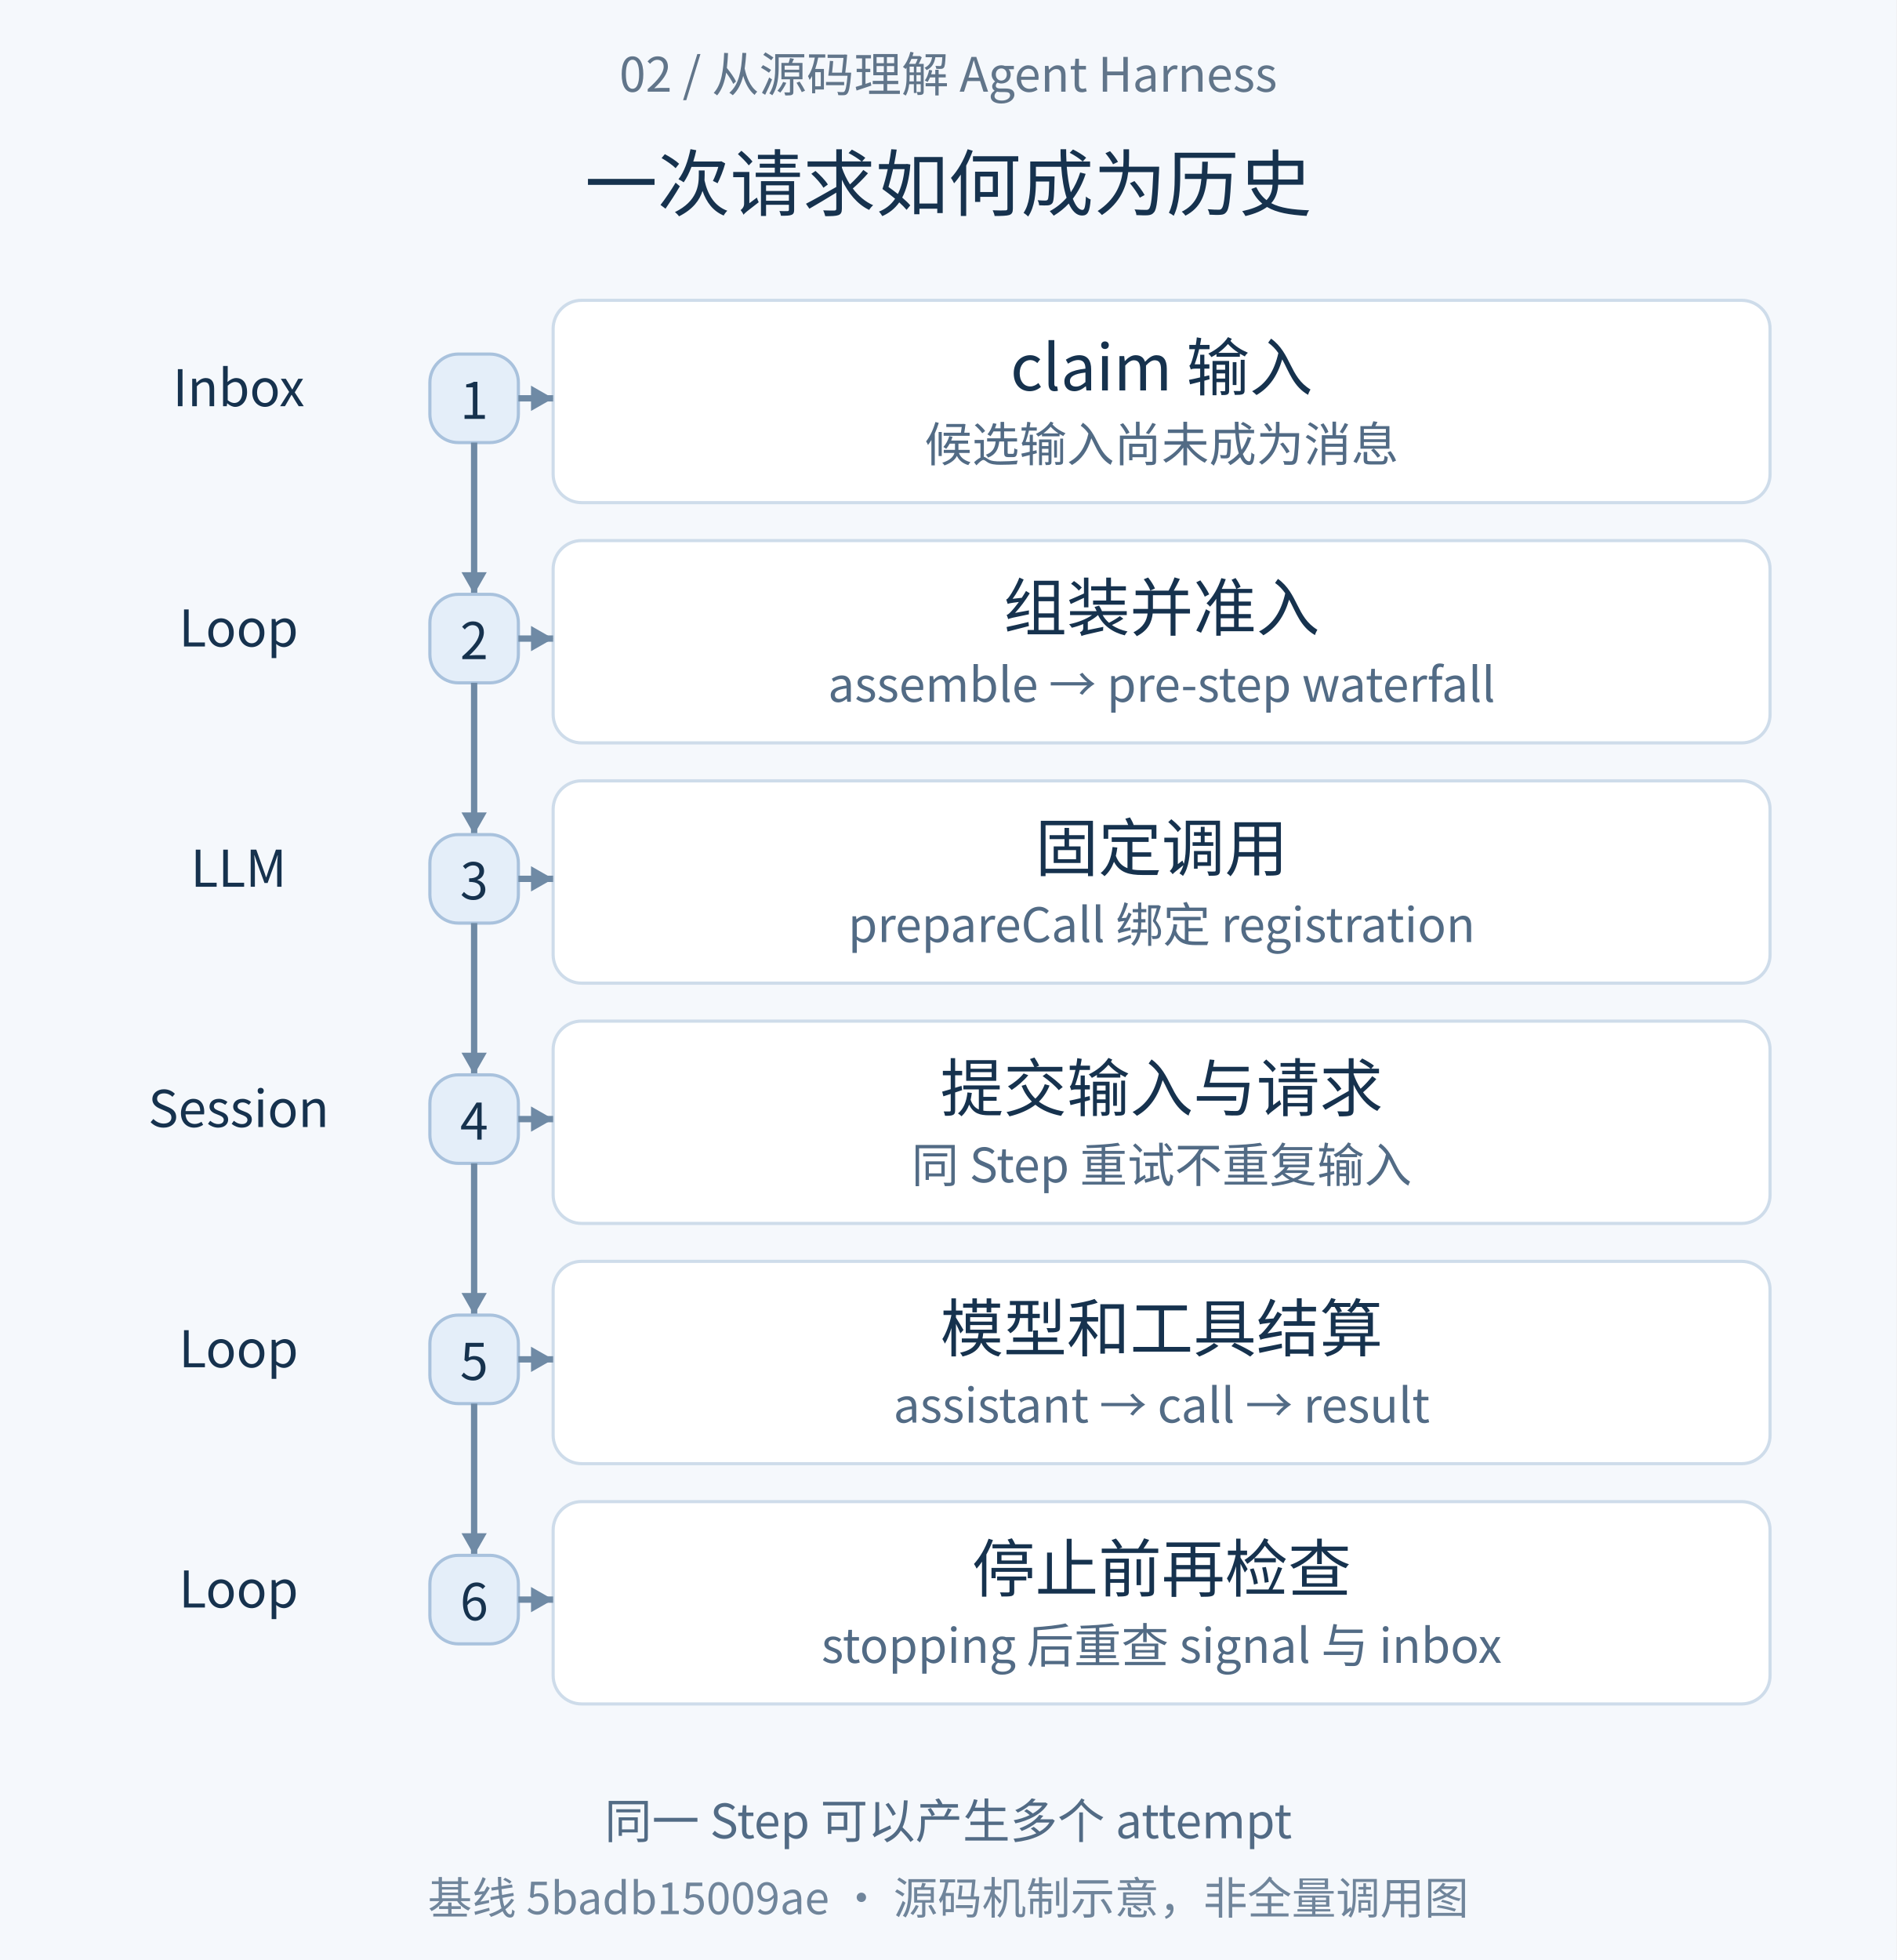
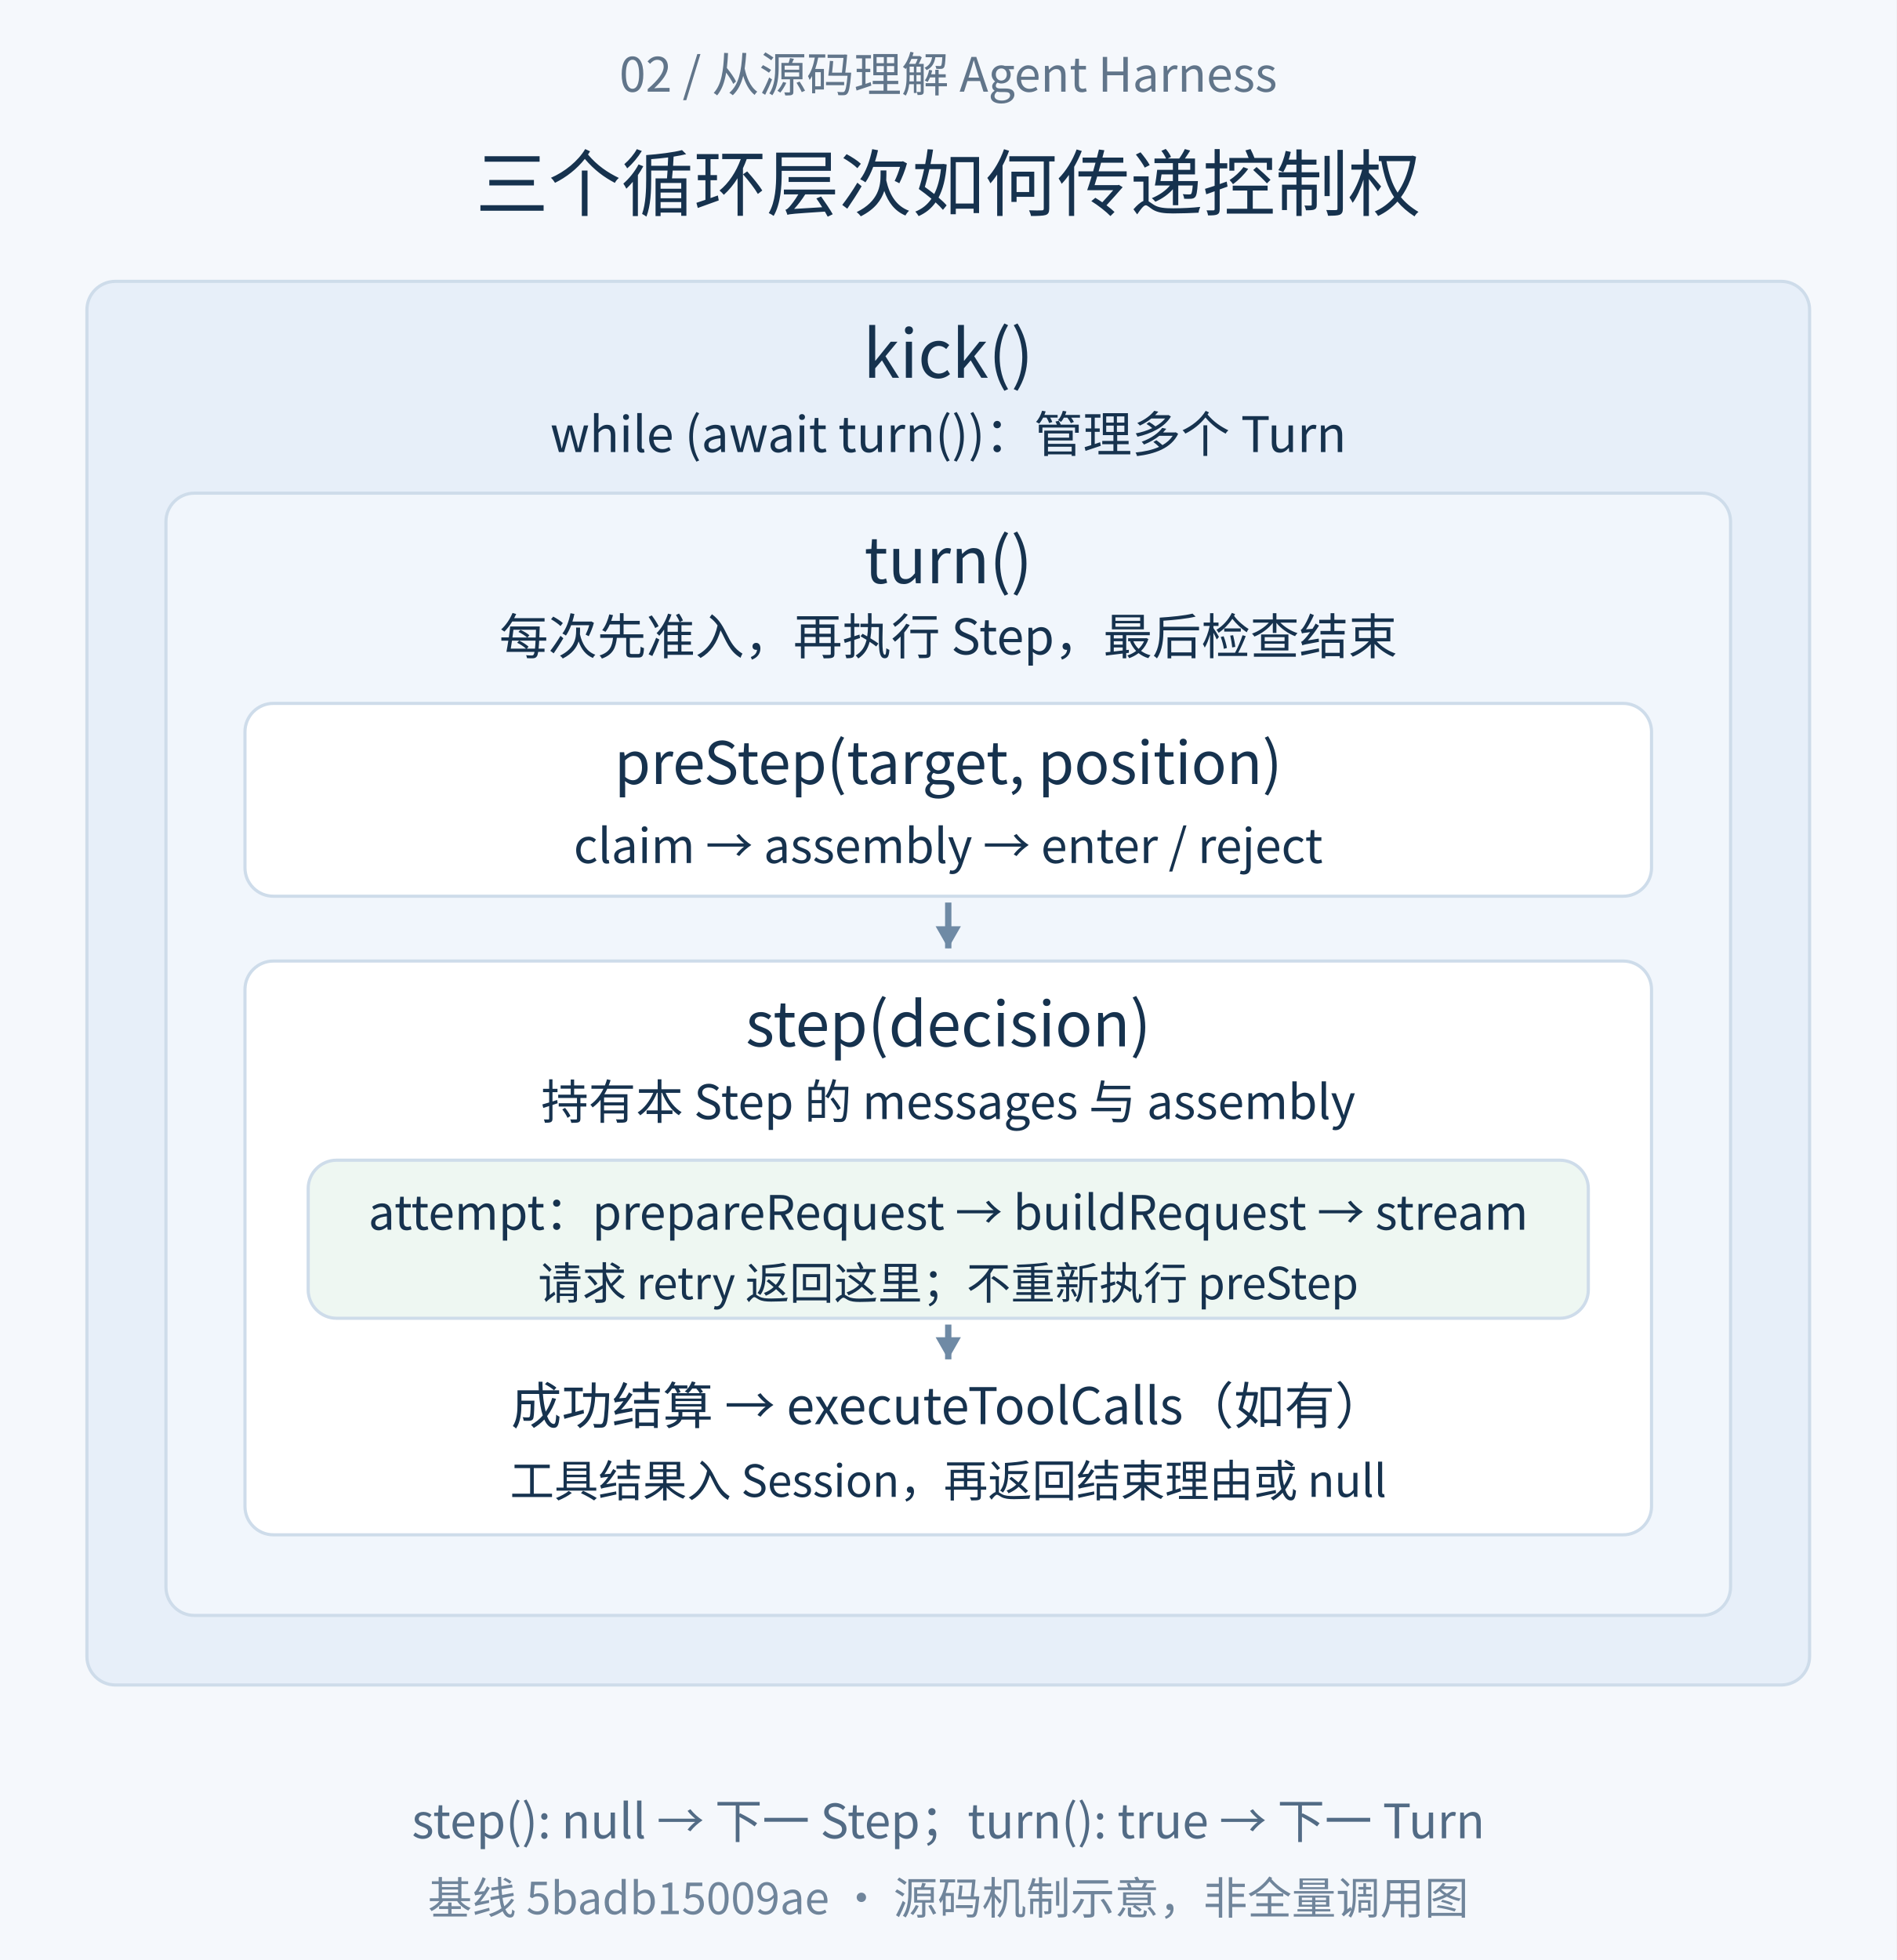
<svg xmlns="http://www.w3.org/2000/svg" width="1200" height="1240" viewBox="0 0 1200 1240">
  <rect width="100%" height="100%" fill="#f5f8fc" />
  <text x="600" y="58" text-anchor="middle" font-family="Heiti SC, PingFang SC, Noto Sans CJK SC, sans-serif" font-size="30" fill="#61758a">02 / 从源码理解 Agent Harness</text>
-   <text x="600" y="133" text-anchor="middle" font-family="Heiti SC, PingFang SC, Noto Sans CJK SC, sans-serif" font-size="46" fill="#16324e">一次请求如何成为历史</text>
-   <rect x="350" y="190" width="770" height="128" rx="18" fill="#ffffff" stroke="#cedcea" stroke-width="2" />
-   <text x="735" y="247" text-anchor="middle" font-family="Heiti SC, PingFang SC, Noto Sans CJK SC, sans-serif" font-size="40" fill="#16324e">claim 输入</text>
-   <text x="735" y="292" text-anchor="middle" font-family="Heiti SC, PingFang SC, Noto Sans CJK SC, sans-serif" font-size="30" fill="#526b85">候选输入尚未成为消息</text>
-   <text x="151" y="257" text-anchor="middle" font-family="Heiti SC, PingFang SC, Noto Sans CJK SC, sans-serif" font-size="32" fill="#16324e">Inbox</text>
-   <rect x="272" y="224" width="56" height="56" rx="18" fill="#e4eef9" stroke="#a9c2dd" stroke-width="2" />
-   <text x="300" y="265" text-anchor="middle" font-family="Heiti SC, PingFang SC, Noto Sans CJK SC, sans-serif" font-size="32" fill="#16324e">1</text>
-   <path d="M328,252 L350,252" fill="none" stroke="#6f8aa5" stroke-width="4" />
-   <polygon points="350,252 336,244 336,260" fill="#6f8aa5" />
-   <path d="M300,280 L300,376" fill="none" stroke="#6f8aa5" stroke-width="4" />
-   <polygon points="300,376 292,362 308,362" fill="#6f8aa5" />
-   <rect x="350" y="342" width="770" height="128" rx="18" fill="#ffffff" stroke="#cedcea" stroke-width="2" />
-   <text x="735" y="399" text-anchor="middle" font-family="Heiti SC, PingFang SC, Noto Sans CJK SC, sans-serif" font-size="40" fill="#16324e">组装并准入</text>
-   <text x="735" y="444" text-anchor="middle" font-family="Heiti SC, PingFang SC, Noto Sans CJK SC, sans-serif" font-size="30" fill="#526b85">assemble → pre-step waterfall</text>
-   <text x="151" y="409" text-anchor="middle" font-family="Heiti SC, PingFang SC, Noto Sans CJK SC, sans-serif" font-size="32" fill="#16324e">Loop</text>
-   <rect x="272" y="376" width="56" height="56" rx="18" fill="#e4eef9" stroke="#a9c2dd" stroke-width="2" />
-   <text x="300" y="417" text-anchor="middle" font-family="Heiti SC, PingFang SC, Noto Sans CJK SC, sans-serif" font-size="32" fill="#16324e">2</text>
-   <path d="M328,404 L350,404" fill="none" stroke="#6f8aa5" stroke-width="4" />
-   <polygon points="350,404 336,396 336,412" fill="#6f8aa5" />
-   <path d="M300,432 L300,528" fill="none" stroke="#6f8aa5" stroke-width="4" />
-   <polygon points="300,528 292,514 308,514" fill="#6f8aa5" />
-   <rect x="350" y="494" width="770" height="128" rx="18" fill="#ffffff" stroke="#cedcea" stroke-width="2" />
-   <text x="735" y="551" text-anchor="middle" font-family="Heiti SC, PingFang SC, Noto Sans CJK SC, sans-serif" font-size="40" fill="#16324e">固定调用</text>
-   <text x="735" y="596" text-anchor="middle" font-family="Heiti SC, PingFang SC, Noto Sans CJK SC, sans-serif" font-size="30" fill="#526b85">prepareCall 绑定 registration</text>
-   <text x="151" y="561" text-anchor="middle" font-family="Heiti SC, PingFang SC, Noto Sans CJK SC, sans-serif" font-size="32" fill="#16324e">LLM</text>
-   <rect x="272" y="528" width="56" height="56" rx="18" fill="#e4eef9" stroke="#a9c2dd" stroke-width="2" />
-   <text x="300" y="569" text-anchor="middle" font-family="Heiti SC, PingFang SC, Noto Sans CJK SC, sans-serif" font-size="32" fill="#16324e">3</text>
-   <path d="M328,556 L350,556" fill="none" stroke="#6f8aa5" stroke-width="4" />
-   <polygon points="350,556 336,548 336,564" fill="#6f8aa5" />
-   <path d="M300,584 L300,680" fill="none" stroke="#6f8aa5" stroke-width="4" />
-   <polygon points="300,680 292,666 308,666" fill="#6f8aa5" />
-   <rect x="350" y="646" width="770" height="128" rx="18" fill="#ffffff" stroke="#cedcea" stroke-width="2" />
-   <text x="735" y="703" text-anchor="middle" font-family="Heiti SC, PingFang SC, Noto Sans CJK SC, sans-serif" font-size="40" fill="#16324e">提交输入与请求</text>
-   <text x="735" y="748" text-anchor="middle" font-family="Heiti SC, PingFang SC, Noto Sans CJK SC, sans-serif" font-size="30" fill="#526b85">同 Step 重试不重复输入</text>
-   <text x="151" y="713" text-anchor="middle" font-family="Heiti SC, PingFang SC, Noto Sans CJK SC, sans-serif" font-size="32" fill="#16324e">Session</text>
-   <rect x="272" y="680" width="56" height="56" rx="18" fill="#e4eef9" stroke="#a9c2dd" stroke-width="2" />
-   <text x="300" y="721" text-anchor="middle" font-family="Heiti SC, PingFang SC, Noto Sans CJK SC, sans-serif" font-size="32" fill="#16324e">4</text>
-   <path d="M328,708 L350,708" fill="none" stroke="#6f8aa5" stroke-width="4" />
-   <polygon points="350,708 336,700 336,716" fill="#6f8aa5" />
-   <path d="M300,736 L300,832" fill="none" stroke="#6f8aa5" stroke-width="4" />
-   <polygon points="300,832 292,818 308,818" fill="#6f8aa5" />
-   <rect x="350" y="798" width="770" height="128" rx="18" fill="#ffffff" stroke="#cedcea" stroke-width="2" />
-   <text x="735" y="855" text-anchor="middle" font-family="Heiti SC, PingFang SC, Noto Sans CJK SC, sans-serif" font-size="40" fill="#16324e">模型和工具结算</text>
-   <text x="735" y="900" text-anchor="middle" font-family="Heiti SC, PingFang SC, Noto Sans CJK SC, sans-serif" font-size="30" fill="#526b85">assistant → call → result</text>
-   <text x="151" y="865" text-anchor="middle" font-family="Heiti SC, PingFang SC, Noto Sans CJK SC, sans-serif" font-size="32" fill="#16324e">Loop</text>
-   <rect x="272" y="832" width="56" height="56" rx="18" fill="#e4eef9" stroke="#a9c2dd" stroke-width="2" />
-   <text x="300" y="873" text-anchor="middle" font-family="Heiti SC, PingFang SC, Noto Sans CJK SC, sans-serif" font-size="32" fill="#16324e">5</text>
-   <path d="M328,860 L350,860" fill="none" stroke="#6f8aa5" stroke-width="4" />
-   <polygon points="350,860 336,852 336,868" fill="#6f8aa5" />
-   <path d="M300,888 L300,984" fill="none" stroke="#6f8aa5" stroke-width="4" />
-   <polygon points="300,984 292,970 308,970" fill="#6f8aa5" />
-   <rect x="350" y="950" width="770" height="128" rx="18" fill="#ffffff" stroke="#cedcea" stroke-width="2" />
-   <text x="735" y="1007" text-anchor="middle" font-family="Heiti SC, PingFang SC, Noto Sans CJK SC, sans-serif" font-size="40" fill="#16324e">停止前再检查</text>
-   <text x="735" y="1052" text-anchor="middle" font-family="Heiti SC, PingFang SC, Noto Sans CJK SC, sans-serif" font-size="30" fill="#526b85">stopping 后重查 signal 与 inbox</text>
-   <text x="151" y="1017" text-anchor="middle" font-family="Heiti SC, PingFang SC, Noto Sans CJK SC, sans-serif" font-size="32" fill="#16324e">Loop</text>
-   <rect x="272" y="984" width="56" height="56" rx="18" fill="#e4eef9" stroke="#a9c2dd" stroke-width="2" />
-   <text x="300" y="1025" text-anchor="middle" font-family="Heiti SC, PingFang SC, Noto Sans CJK SC, sans-serif" font-size="32" fill="#16324e">6</text>
-   <path d="M328,1012 L350,1012" fill="none" stroke="#6f8aa5" stroke-width="4" />
-   <polygon points="350,1012 336,1004 336,1020" fill="#6f8aa5" />
-   <text x="600" y="1163" text-anchor="middle" font-family="Heiti SC, PingFang SC, Noto Sans CJK SC, sans-serif" font-size="30" fill="#526b85">同一 Step 可以产生多个 attempt</text>
+   <text x="600" y="133" text-anchor="middle" font-family="Heiti SC, PingFang SC, Noto Sans CJK SC, sans-serif" font-size="46" fill="#16324e">三个循环层次如何传递控制权</text>
+   <rect x="55" y="178" width="1090" height="888" rx="18" fill="#e7eff9" stroke="#cedcea" stroke-width="2" />
+   <text x="600" y="239" text-anchor="middle" font-family="Heiti SC, PingFang SC, Noto Sans CJK SC, sans-serif" font-size="42" fill="#16324e">kick()</text>
+   <text x="600" y="286" text-anchor="middle" font-family="Heiti SC, PingFang SC, Noto Sans CJK SC, sans-serif" font-size="31" fill="#16324e">while (await turn())：管理多个 Turn</text>
+   <rect x="105" y="312" width="990" height="710" rx="18" fill="#f1f6fc" stroke="#cedcea" stroke-width="2" />
+   <text x="600" y="369" text-anchor="middle" font-family="Heiti SC, PingFang SC, Noto Sans CJK SC, sans-serif" font-size="40" fill="#16324e">turn()</text>
+   <text x="600" y="414" text-anchor="middle" font-family="Heiti SC, PingFang SC, Noto Sans CJK SC, sans-serif" font-size="31" fill="#16324e">每次先准入，再执行 Step，最后检查结束</text>
+   <rect x="155" y="445" width="890" height="122" rx="18" fill="#ffffff" stroke="#cedcea" stroke-width="2" />
+   <text x="600" y="496" text-anchor="middle" font-family="Heiti SC, PingFang SC, Noto Sans CJK SC, sans-serif" font-size="37" fill="#16324e">preStep(target, position)</text>
+   <text x="600" y="546" text-anchor="middle" font-family="Heiti SC, PingFang SC, Noto Sans CJK SC, sans-serif" font-size="30" fill="#16324e">claim → assembly → enter / reject</text>
+   <path d="M600,571 L600,600" fill="none" stroke="#6f8aa5" stroke-width="4" />
+   <polygon points="600,600 592,586 608,586" fill="#6f8aa5" />
+   <rect x="155" y="608" width="890" height="363" rx="18" fill="#ffffff" stroke="#cedcea" stroke-width="2" />
+   <text x="600" y="662" text-anchor="middle" font-family="Heiti SC, PingFang SC, Noto Sans CJK SC, sans-serif" font-size="39" fill="#16324e">step(decision)</text>
+   <text x="600" y="708" text-anchor="middle" font-family="Heiti SC, PingFang SC, Noto Sans CJK SC, sans-serif" font-size="30" fill="#16324e">持有本 Step 的 messages 与 assembly</text>
+   <rect x="195" y="734" width="810" height="100" rx="18" fill="#eef7f2" stroke="#cedcea" stroke-width="2" />
+   <text x="600" y="778" text-anchor="middle" font-family="Heiti SC, PingFang SC, Noto Sans CJK SC, sans-serif" font-size="30" fill="#16324e">attempt：prepareRequest → buildRequest → stream</text>
+   <text x="600" y="822" text-anchor="middle" font-family="Heiti SC, PingFang SC, Noto Sans CJK SC, sans-serif" font-size="28" fill="#16324e">请求 retry 返回这里；不重新执行 preStep</text>
+   <path d="M600,838 L600,860" fill="none" stroke="#6f8aa5" stroke-width="4" />
+   <polygon points="600,860 592,846 608,846" fill="#6f8aa5" />
+   <text x="600" y="901" text-anchor="middle" font-family="Heiti SC, PingFang SC, Noto Sans CJK SC, sans-serif" font-size="32" fill="#16324e">成功结算 → executeToolCalls（如有）</text>
+   <text x="600" y="947" text-anchor="middle" font-family="Heiti SC, PingFang SC, Noto Sans CJK SC, sans-serif" font-size="28" fill="#16324e">工具结果入 Session，再返回结束理由或 null</text>
+   <text x="600" y="1163" text-anchor="middle" font-family="Heiti SC, PingFang SC, Noto Sans CJK SC, sans-serif" font-size="30" fill="#526b85">step(): null → 下一 Step；turn(): true → 下一 Turn</text>
  <text x="600" y="1211" text-anchor="middle" font-family="Heiti SC, PingFang SC, Noto Sans CJK SC, sans-serif" font-size="28" fill="#70859b">基线 5badb15009ae · 源码机制示意，非全量调用图</text>
</svg>
